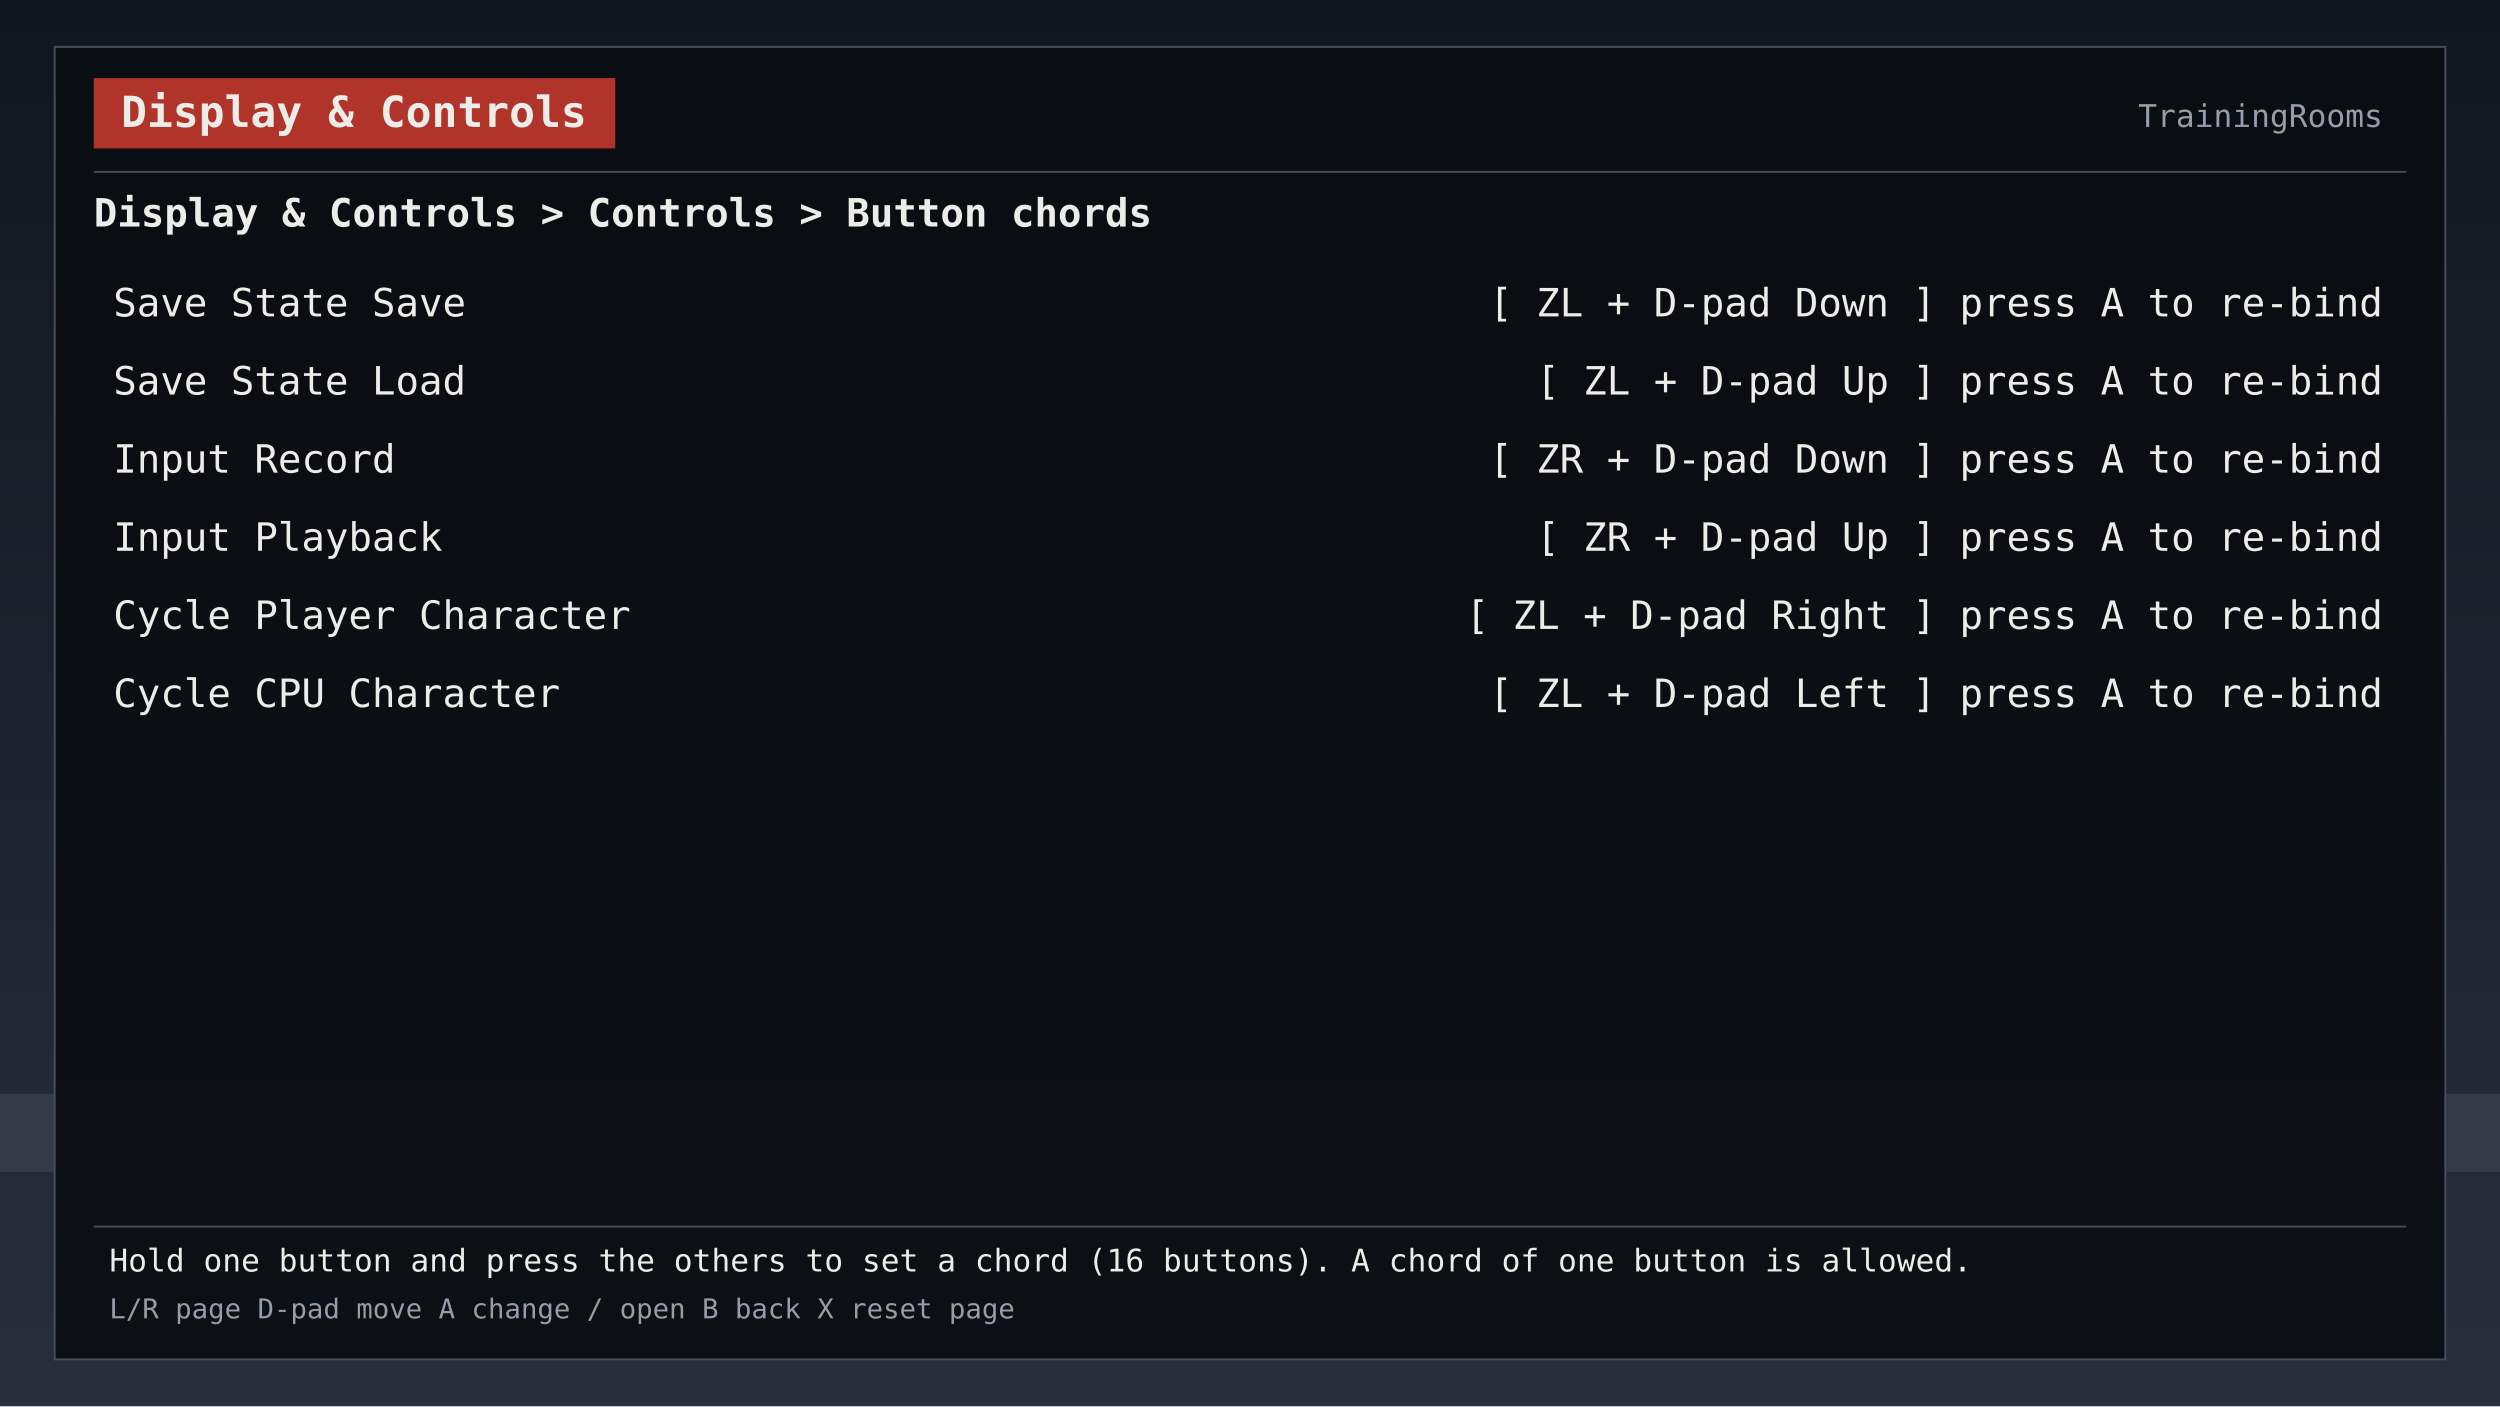
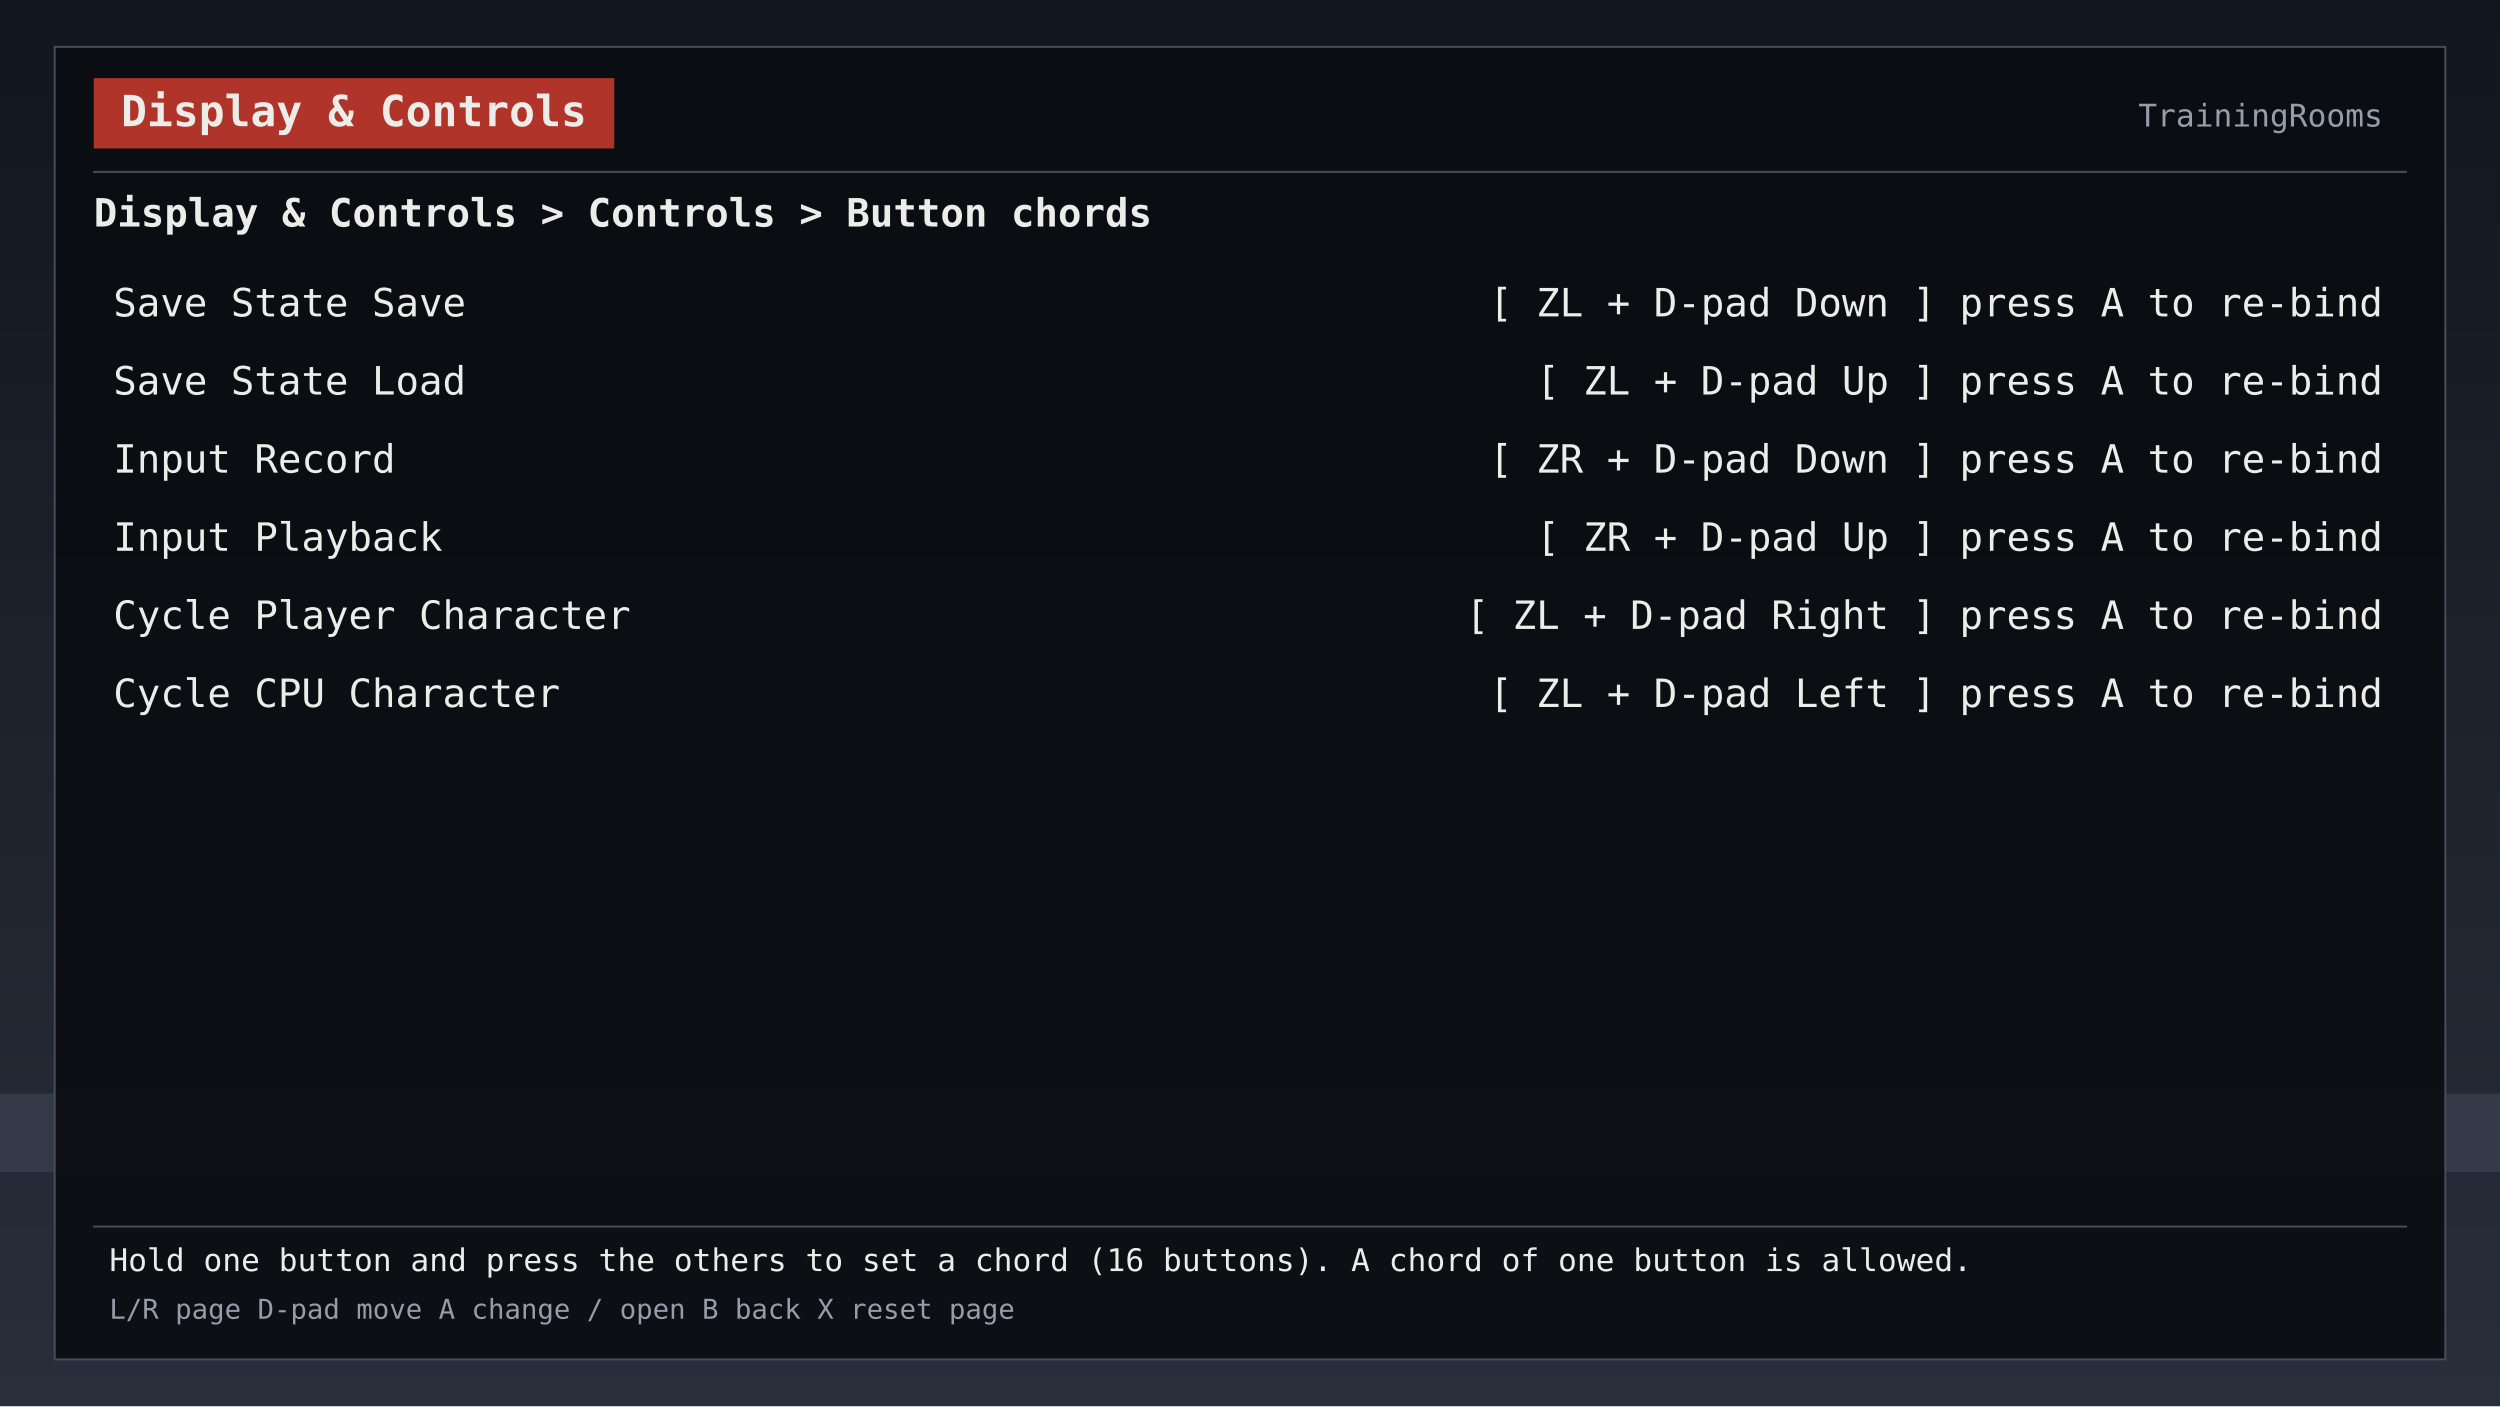
<svg xmlns="http://www.w3.org/2000/svg" width="1280" height="720" viewBox="0 0 1280 720" font-family="DejaVu Sans Mono, monospace">
  <defs>
    <linearGradient id="g" x1="0" y1="0" x2="0" y2="1">
-       <stop offset="0" stop-color="rgb(18, 22, 30)" />
-       <stop offset="1" stop-color="rgb(40, 46, 58)" />
+       <stop offset="0" stop-color="rgb(18,22,30)" />
+       <stop offset="1" stop-color="rgb(40,46,58)" />
    </linearGradient>
  </defs>
  <rect width="1280" height="720" fill="url(#g)" />
-   <rect y="560" width="1280" height="40" fill="rgb(52,58,72)" />
-   <rect x="28" y="24" width="1224" height="672" fill="rgb(10,12,16)" fill-opacity="0.89" stroke="rgb(70, 76, 90)" />
-   <rect x="48" y="40" width="267" height="36" fill="rgb(176, 52, 42)" />
-   <text x="62" y="65" font-size="22" fill="rgb(236, 236, 232)" font-weight="bold" text-anchor="start">Display &amp; Controls</text>
-   <text x="1220" y="65" font-size="16" fill="rgb(150, 156, 170)" font-weight="normal" text-anchor="end">TrainingRooms</text>
-   <line x1="48" y1="88" x2="1232" y2="88" stroke="rgb(70, 76, 90)" />
-   <line x1="48" y1="628" x2="1232" y2="628" stroke="rgb(70, 76, 90)" />
-   <text x="48" y="116" font-size="20" fill="rgb(236, 236, 232)" font-weight="bold" text-anchor="start">Display &amp; Controls &gt; Controls  &gt;  Button chords</text>
-   <text x="58" y="162" font-size="20" fill="rgb(236, 236, 232)" font-weight="normal" text-anchor="start">Save State Save</text>
-   <text x="1220" y="162" font-size="20" fill="rgb(236, 236, 232)" font-weight="normal" text-anchor="end">[ ZL + D-pad Down ]   press A to re-bind</text>
-   <text x="58" y="202" font-size="20" fill="rgb(236, 236, 232)" font-weight="normal" text-anchor="start">Save State Load</text>
-   <text x="1220" y="202" font-size="20" fill="rgb(236, 236, 232)" font-weight="normal" text-anchor="end">[ ZL + D-pad Up ]   press A to re-bind</text>
-   <text x="58" y="242" font-size="20" fill="rgb(236, 236, 232)" font-weight="normal" text-anchor="start">Input Record</text>
-   <text x="1220" y="242" font-size="20" fill="rgb(236, 236, 232)" font-weight="normal" text-anchor="end">[ ZR + D-pad Down ]   press A to re-bind</text>
-   <text x="58" y="282" font-size="20" fill="rgb(236, 236, 232)" font-weight="normal" text-anchor="start">Input Playback</text>
-   <text x="1220" y="282" font-size="20" fill="rgb(236, 236, 232)" font-weight="normal" text-anchor="end">[ ZR + D-pad Up ]   press A to re-bind</text>
-   <text x="58" y="322" font-size="20" fill="rgb(236, 236, 232)" font-weight="normal" text-anchor="start">Cycle Player Character</text>
-   <text x="1220" y="322" font-size="20" fill="rgb(236, 236, 232)" font-weight="normal" text-anchor="end">[ ZL + D-pad Right ]   press A to re-bind</text>
-   <text x="58" y="362" font-size="20" fill="rgb(236, 236, 232)" font-weight="normal" text-anchor="start">Cycle CPU Character</text>
-   <text x="1220" y="362" font-size="20" fill="rgb(236, 236, 232)" font-weight="normal" text-anchor="end">[ ZL + D-pad Left ]   press A to re-bind</text>
-   <text x="56" y="651" font-size="16" fill="rgb(236, 236, 232)" font-weight="normal" text-anchor="start">Hold one button and press the others to set a chord (16 buttons). A chord of one button is allowed.</text>
-   <text x="56" y="675" font-size="14" fill="rgb(150, 156, 170)" font-weight="normal" text-anchor="start">L/R page   D-pad move   A change / open   B back   X reset page</text>
+   <rect x="0.0" y="560.0" width="1280.0" height="40.0" fill="rgb(52,58,72)" />
+   <rect x="28.0" y="24.0" width="1224.0" height="672.0" fill="rgb(10,12,16)" fill-opacity="0.89" stroke="rgb(70,76,90)" stroke-width="1" />
+   <rect x="48.0" y="40.0" width="266.5" height="36.0" fill="rgb(176,52,42)" />
+   <text x="62.0" y="64.6" font-size="22" fill="rgb(236,236,232)" text-anchor="start" font-weight="bold">Display &amp; Controls</text>
+   <text x="1220.0" y="64.8" font-size="16" fill="rgb(150,156,170)" text-anchor="end">TrainingRooms</text>
+   <polyline points="48.0,88.0 1232.0,88.0" fill="none" stroke="rgb(70,76,90)" stroke-width="1" stroke-linecap="round" stroke-linejoin="round" />
+   <polyline points="48.0,628.0 1232.0,628.0" fill="none" stroke="rgb(70,76,90)" stroke-width="1" stroke-linecap="round" stroke-linejoin="round" />
+   <text x="56.0" y="650.8" font-size="16" fill="rgb(236,236,232)" text-anchor="start">Hold one button and press the others to set a chord (16 buttons). A chord of one button is allowed.</text>
+   <text x="56.0" y="675.2" font-size="14" fill="rgb(150,156,170)" text-anchor="start">L/R page   D-pad move   A change / open   B back   X reset page</text>
+   <text x="48.0" y="116.0" font-size="20" fill="rgb(236,236,232)" text-anchor="start" font-weight="bold">Display &amp; Controls &gt; Controls  &gt;  Button chords</text>
+   <text x="58.0" y="162.0" font-size="20" fill="rgb(236,236,232)" text-anchor="start">Save State Save</text>
+   <text x="1220.0" y="162.0" font-size="20" fill="rgb(236,236,232)" text-anchor="end">[ ZL + D-pad Down ]   press A to re-bind</text>
+   <text x="58.0" y="202.0" font-size="20" fill="rgb(236,236,232)" text-anchor="start">Save State Load</text>
+   <text x="1220.0" y="202.0" font-size="20" fill="rgb(236,236,232)" text-anchor="end">[ ZL + D-pad Up ]   press A to re-bind</text>
+   <text x="58.0" y="242.0" font-size="20" fill="rgb(236,236,232)" text-anchor="start">Input Record</text>
+   <text x="1220.0" y="242.0" font-size="20" fill="rgb(236,236,232)" text-anchor="end">[ ZR + D-pad Down ]   press A to re-bind</text>
+   <text x="58.0" y="282.0" font-size="20" fill="rgb(236,236,232)" text-anchor="start">Input Playback</text>
+   <text x="1220.0" y="282.0" font-size="20" fill="rgb(236,236,232)" text-anchor="end">[ ZR + D-pad Up ]   press A to re-bind</text>
+   <text x="58.0" y="322.0" font-size="20" fill="rgb(236,236,232)" text-anchor="start">Cycle Player Character</text>
+   <text x="1220.0" y="322.0" font-size="20" fill="rgb(236,236,232)" text-anchor="end">[ ZL + D-pad Right ]   press A to re-bind</text>
+   <text x="58.0" y="362.0" font-size="20" fill="rgb(236,236,232)" text-anchor="start">Cycle CPU Character</text>
+   <text x="1220.0" y="362.0" font-size="20" fill="rgb(236,236,232)" text-anchor="end">[ ZL + D-pad Left ]   press A to re-bind</text>
</svg>
